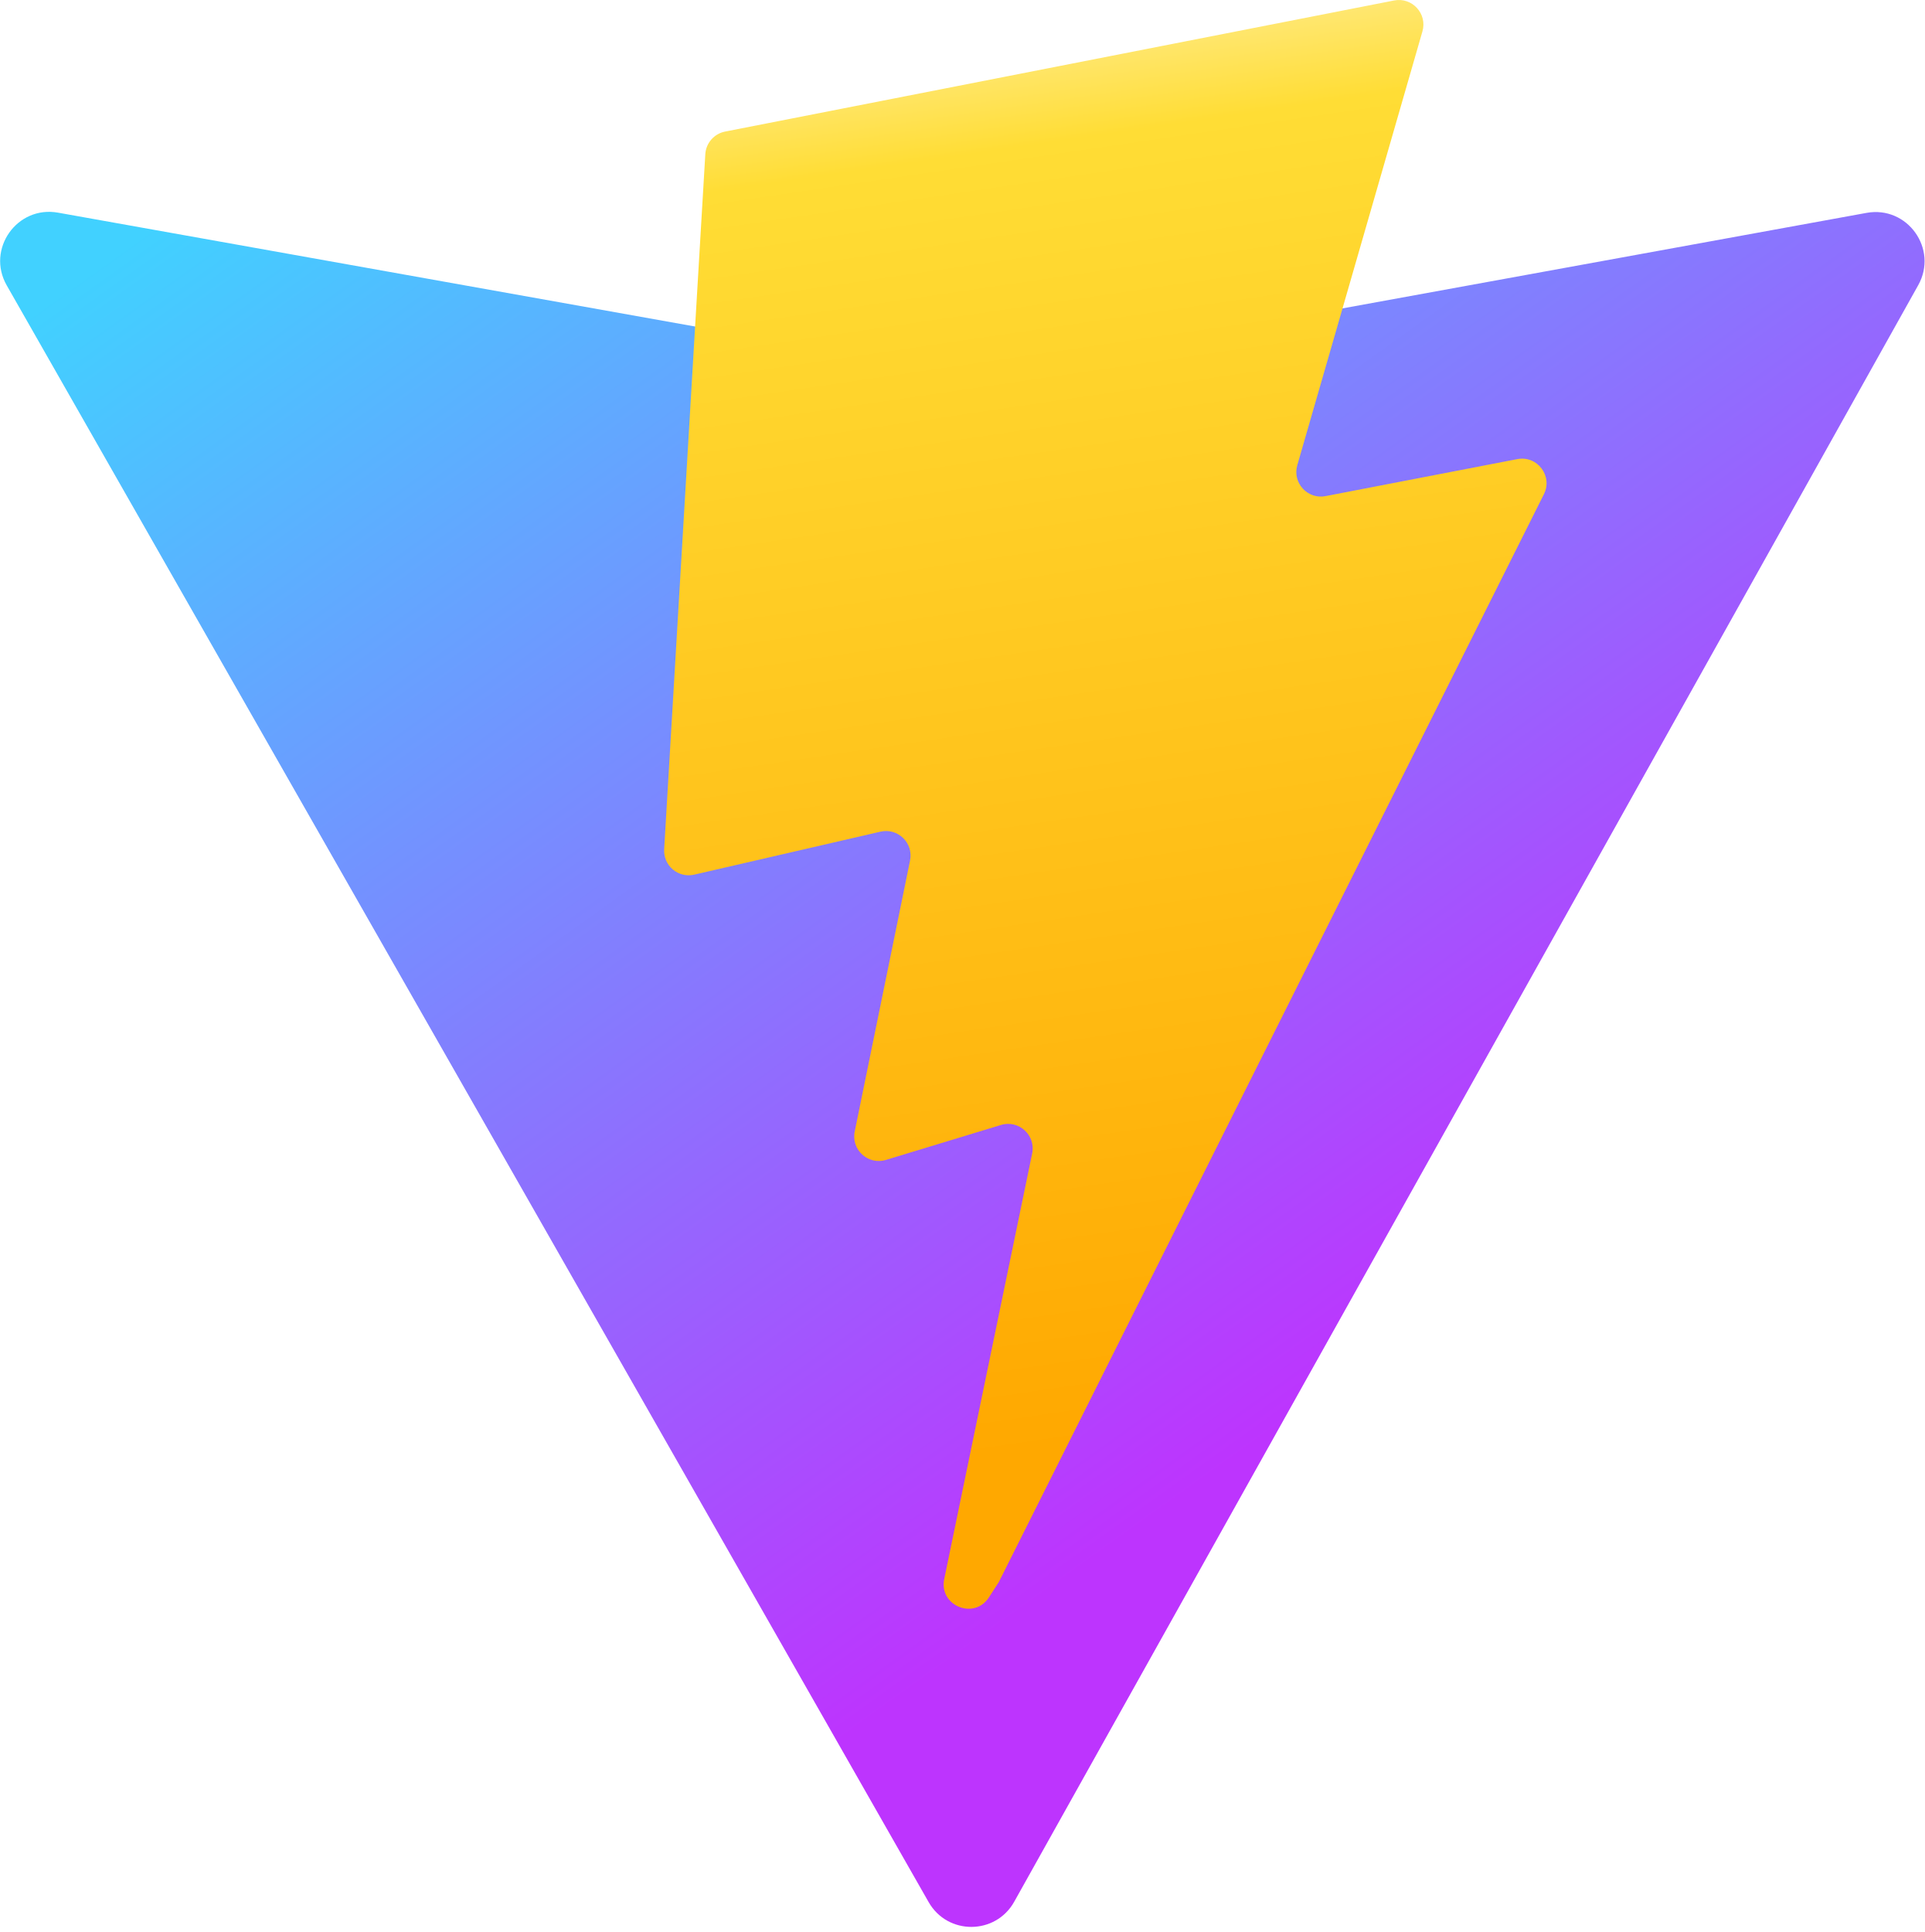
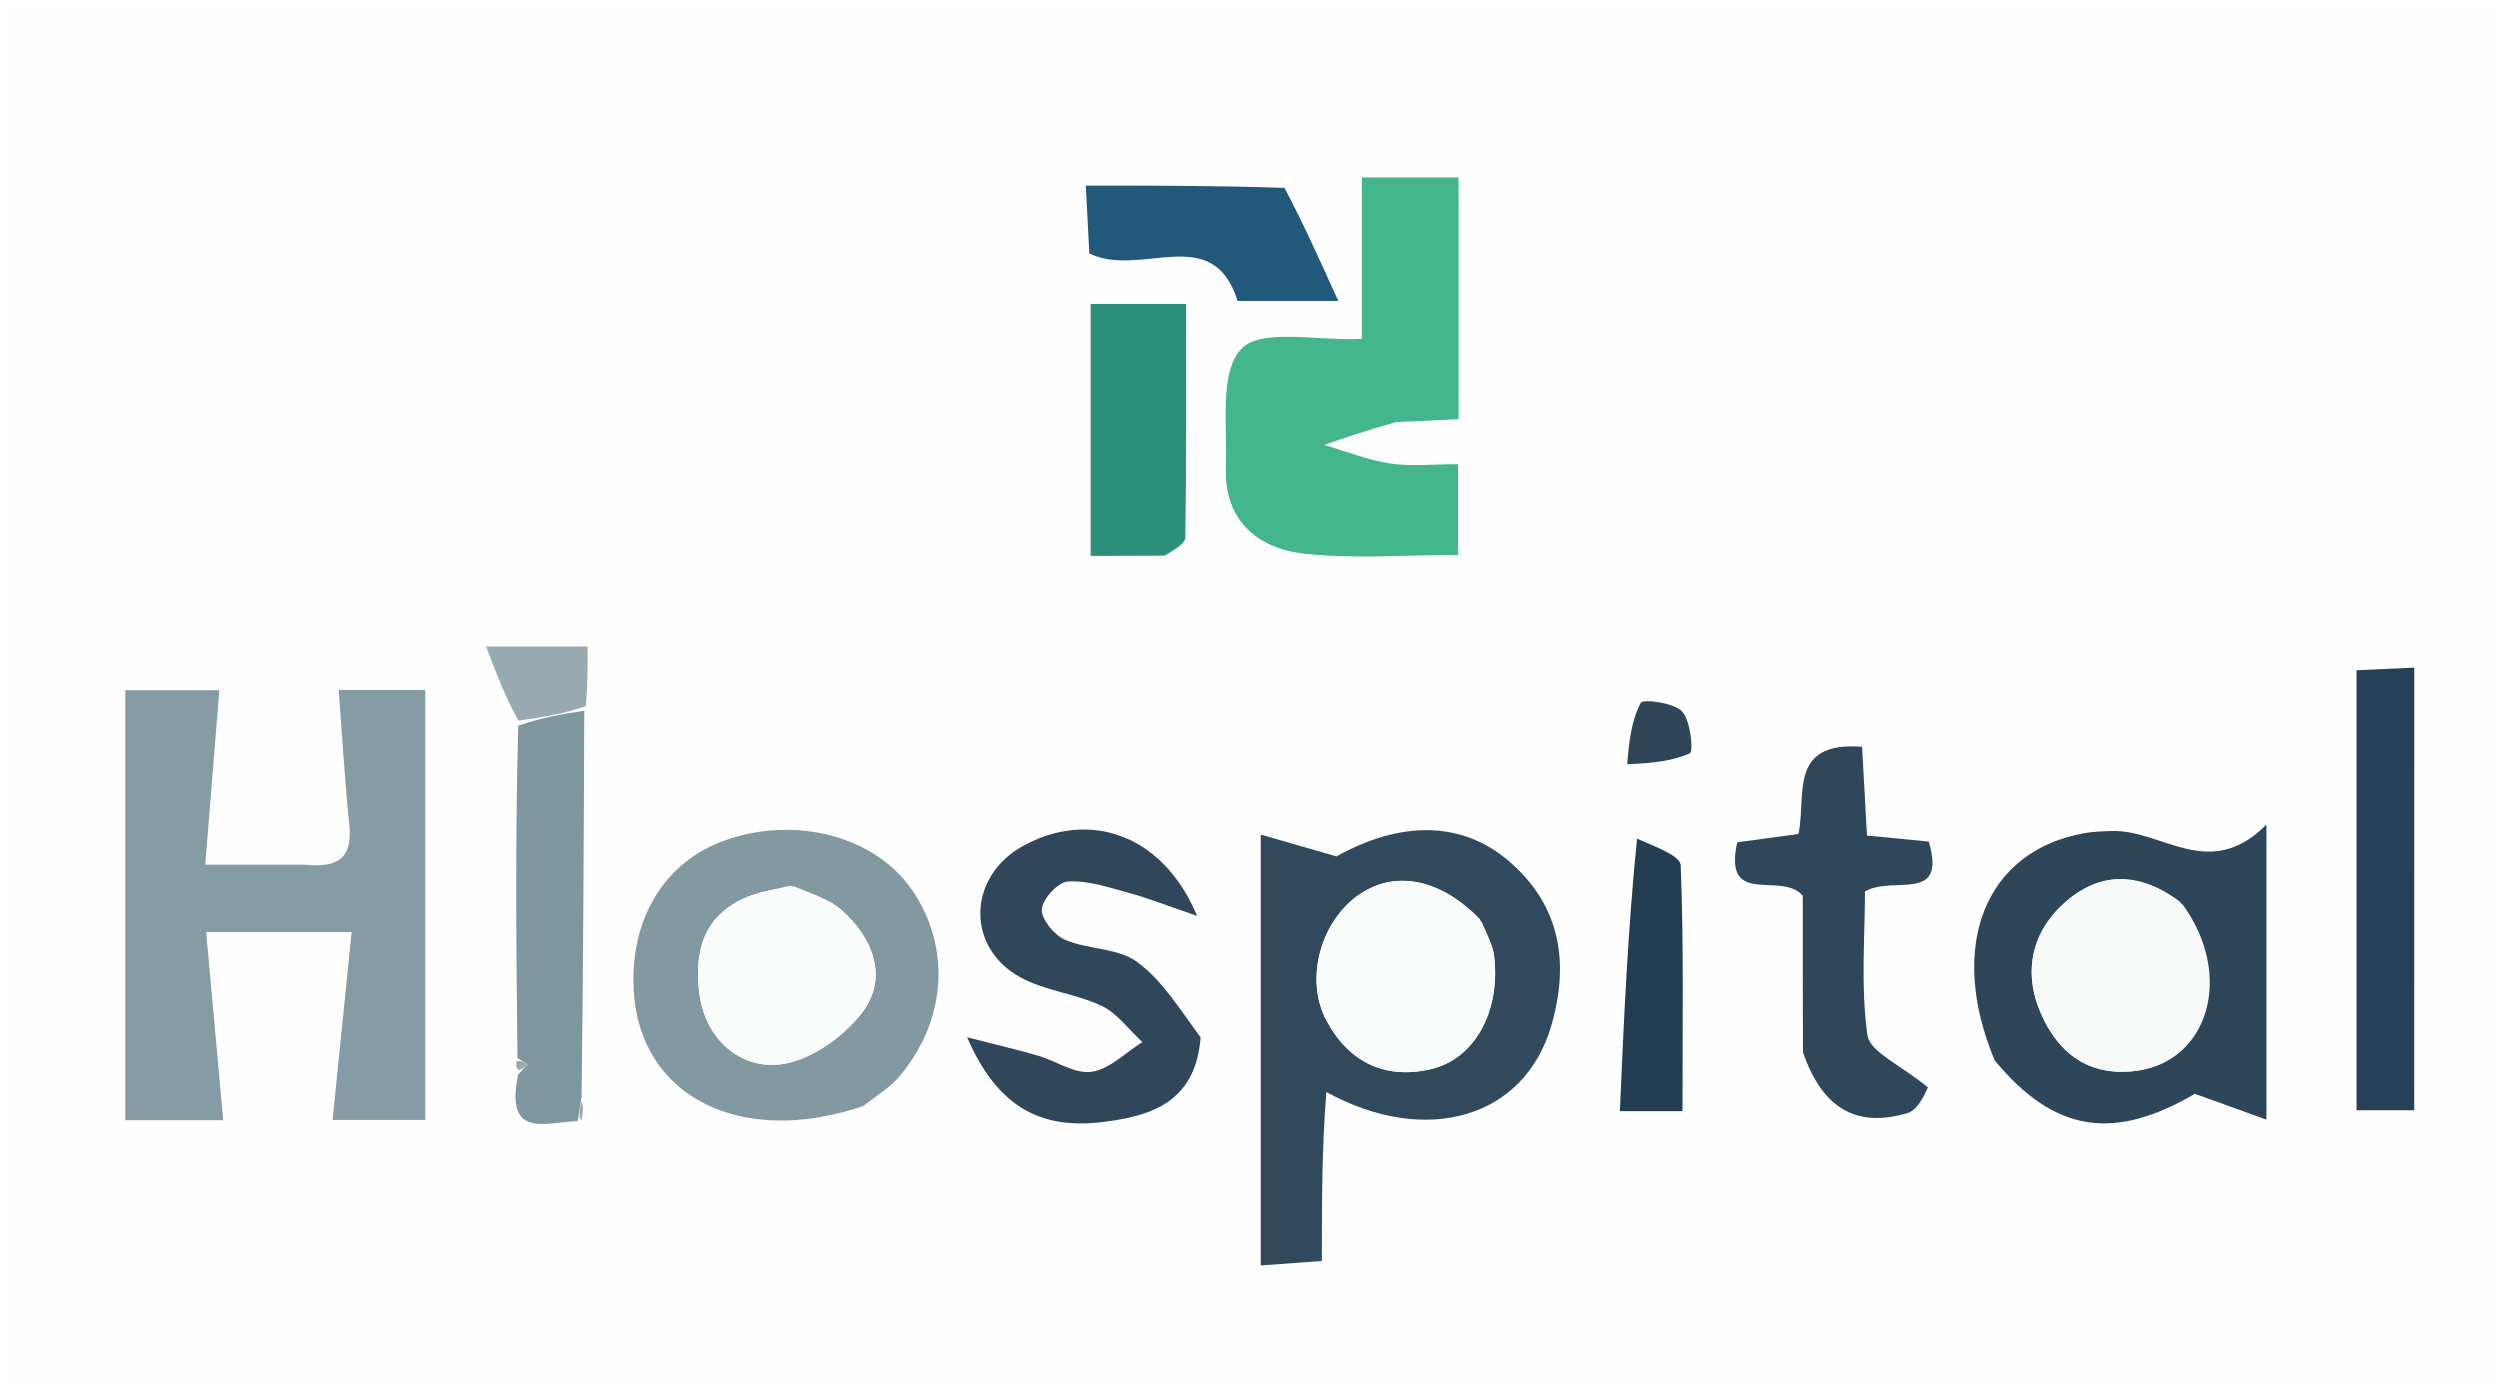
- <svg xmlns="http://www.w3.org/2000/svg" aria-hidden="true" role="img" class="iconify iconify--logos" width="31.88" height="32" preserveAspectRatio="xMidYMid meet" viewBox="0 0 256 257">
-   <defs>
-     <linearGradient id="IconifyId1813088fe1fbc01fb466" x1="-.828%" x2="57.636%" y1="7.652%" y2="78.411%">
-       <stop offset="0%" stop-color="#41D1FF" />
-       <stop offset="100%" stop-color="#BD34FE" />
-     </linearGradient>
-     <linearGradient id="IconifyId1813088fe1fbc01fb467" x1="43.376%" x2="50.316%" y1="2.242%" y2="89.03%">
-       <stop offset="0%" stop-color="#FFEA83" />
-       <stop offset="8.333%" stop-color="#FFDD35" />
-       <stop offset="100%" stop-color="#FFA800" />
-     </linearGradient>
-   </defs>
-   <path fill="url(#IconifyId1813088fe1fbc01fb466)" d="M255.153 37.938L134.897 252.976c-2.483 4.44-8.862 4.466-11.382.048L.875 37.958c-2.746-4.814 1.371-10.646 6.827-9.67l120.385 21.517a6.537 6.537 0 0 0 2.322-.004l117.867-21.483c5.438-.991 9.574 4.796 6.877 9.62Z" />
-   <path fill="url(#IconifyId1813088fe1fbc01fb467)" d="M185.432.063L96.44 17.501a3.268 3.268 0 0 0-2.634 3.014l-5.474 92.456a3.268 3.268 0 0 0 3.997 3.378l24.777-5.718c2.318-.535 4.413 1.507 3.936 3.838l-7.361 36.047c-.495 2.426 1.782 4.5 4.151 3.78l15.304-4.649c2.372-.72 4.652 1.36 4.15 3.788l-11.698 56.621c-.732 3.542 3.979 5.473 5.943 2.437l1.313-2.028l72.516-144.72c1.215-2.423-.88-5.186-3.54-4.672l-25.505 4.922c-2.396.462-4.435-1.77-3.759-4.114l16.646-57.705c.677-2.35-1.37-4.583-3.769-4.113Z" />
+ <svg xmlns="http://www.w3.org/2000/svg" version="1.1" id="Layer_1" x="0px" y="0px" width="100%" viewBox="0 0 229 127" enable-background="new 0 0 229 127" xml:space="preserve">
+   <path fill="#FEFEFE" opacity="1" stroke="none" d=" M173,128   C115.333,128 58.167,128 1,128   C1,85.667 1,43.333 1,1   C77.333,1 153.667,1 230,1   C230,43.333 230,85.667 230,128   C211.167,128 192.333,128 173,128  M47.17,98.89   C46.213,104.5 50.155,102.715 53.507,102.634   C53.467,101.935 53.428,101.236 53.391,99.657   C53.434,88.14 53.477,76.622 53.827,64.234   C53.827,62.624 53.827,61.014 53.827,59.218   C50.622,59.218 47.639,59.218 44.52,59.218   C45.488,61.753 46.304,63.892 47.081,66.963   C47.186,76.95 47.291,86.936 47.217,97.49   C47.258,97.683 47.299,97.877 47.17,98.89  M27.401,79.205   C24.663,79.205 21.925,79.205 18.803,79.205   C19.279,73.302 19.683,68.28 20.091,63.225   C16.704,63.225 14,63.225 11.475,63.225   C11.475,76.573 11.475,89.465 11.475,102.609   C14.474,102.609 17.4,102.609 20.446,102.609   C19.918,96.781 19.406,91.137 18.884,85.373   C23.636,85.373 27.546,85.373 32.209,85.373   C31.609,91.287 31.051,96.796 30.463,102.586   C33.581,102.586 36.492,102.586 38.955,102.586   C38.955,95.914 38.955,89.503 38.955,83.093   C38.955,76.514 38.955,69.935 38.955,63.207   C36.561,63.207 33.859,63.207 31.026,63.207   C31.362,67.612 31.582,71.583 31.995,75.533   C32.294,78.393 31.172,79.569 27.401,79.205  M128.392,38.663   C130.138,38.573 131.884,38.484 133.607,38.396   C133.607,30.643 133.607,23.538 133.607,16.253   C130.629,16.253 127.944,16.253 124.741,16.253   C124.741,21.415 124.741,26.166 124.741,31.04   C120.59,31.24 115.515,30.048 113.707,31.954   C111.679,34.092 112.432,39.026 112.289,42.755   C112.103,47.644 115.151,50.258 119.547,50.726   C124.108,51.211 128.761,50.834 133.559,50.834   C133.559,47.891 133.559,45.503 133.559,42.517   C131.261,42.517 129.262,42.746 127.343,42.455   C125.287,42.142 123.305,41.339 121.291,40.751   C123.352,40.049 125.414,39.346 128.392,38.663  M121.909,99.888   C130.682,105.051 139.678,102.405 142.118,93.891   C143.756,88.176 142.951,82.966 138.26,78.917   C133.862,75.121 128.21,75.208 122.423,78.447   C119.766,77.681 117.737,77.095 115.486,76.445   C115.486,90.118 115.486,102.837 115.486,115.914   C117.441,115.771 119.005,115.657 121.083,115.506   C121.083,110.104 121.083,105.142 121.909,99.888  M182.886,97.456   C188.235,103.822 193.699,104.488 201.05,100.195   C203.445,101.058 205.324,101.736 207.606,102.558   C207.606,93.422 207.606,85.214 207.606,75.526   C202.376,80.819 198.06,75.969 193.421,76.121   C192.59,76.148 191.749,76.172 190.934,76.316   C181.873,77.92 178.319,86.597 182.886,97.456  M79.373,101.133   C80.393,100.291 81.571,99.582 82.405,98.585   C86.733,93.41 87.128,86.71 83.522,81.491   C80.141,76.596 72.883,74.68 66.411,76.974   C60.843,78.947 57.654,84.229 58.054,90.817   C58.635,100.396 67.775,105.133 79.373,101.133  M109.971,94.641   C108.06,92.415 106.448,89.778 104.14,88.097   C102.395,86.825 99.67,86.987 97.562,86.087   C96.573,85.665 95.374,84.206 95.431,83.289   C95.49,82.346 96.923,80.794 97.824,80.743   C99.653,80.639 101.551,81.283 103.378,81.779   C105.136,82.255 106.839,82.933 109.654,83.894   C106.458,76.279 99.656,74.192 93.689,77.5   C88.658,80.288 88.428,86.746 93.459,89.517   C95.733,90.77 98.547,91.013 100.914,92.139   C102.356,92.825 103.412,94.322 104.642,95.454   C103.099,96.416 101.634,97.948 99.989,98.176   C98.442,98.391 96.719,97.179 95.046,96.688   C93.253,96.162 91.428,95.744 88.587,95.014   C91.297,101.278 95.194,103.464 100.903,102.789   C105.375,102.261 109.506,101.02 109.971,94.641  M165.165,96.822   C166.909,101.507 170.04,103.357 174.73,101.956   C175.825,101.629 176.47,99.793 176.604,99.613   C174.073,97.526 171.269,96.355 171.056,94.823   C170.429,90.327 170.832,85.688 170.832,81.645   C173.504,80.174 178.342,82.783 176.676,77.089   C174.731,76.898 172.967,76.725 171.015,76.534   C170.854,73.621 170.707,70.943 170.567,68.402   C163.741,67.882 165.489,72.926 164.737,76.393   C162.769,76.66 160.897,76.914 159.128,77.154   C157.809,83.201 163.196,79.74 165.135,82.054   C165.135,86.365 165.135,91.154 165.165,96.822  M107.124,50.88   C107.631,50.328 108.572,49.783 108.58,49.224   C108.68,42.171 108.646,35.117 108.646,27.847   C105.362,27.847 102.675,27.847 99.906,27.847   C99.906,35.688 99.906,43.167 99.906,50.916   C102.294,50.916 104.266,50.916 107.124,50.88  M221.145,89.488   C221.145,80.106 221.145,70.725 221.145,61.154   C218.96,61.253 217.503,61.319 215.858,61.394   C215.858,74.949 215.858,88.283 215.858,101.701   C217.747,101.701 219.288,101.701 221.142,101.701   C221.142,97.734 221.142,94.108 221.145,89.488  M117.323,17   C111.435,17 105.547,17 99.46,17   C99.603,19.75 99.702,21.672 99.782,23.219   C104.547,25.519 111.064,20.264 113.361,27.565   C116.018,27.565 118.432,27.565 122.586,27.565   C120.782,23.573 119.39,20.496 117.323,17  M149.469,76.892   C149.107,85.167 148.744,93.442 148.379,101.777   C150.805,101.777 152.206,101.777 154.116,101.777   C154.116,94.093 154.239,86.671 153.954,79.266   C153.92,78.382 151.664,77.583 149.469,76.892  M149.332,70.284   C151.18,69.915 153.12,69.752 154.796,69   C155.123,68.853 154.868,65.993 154.071,65.162   C153.295,64.352 150.487,64.012 150.292,64.379   C149.443,65.981 149.22,67.914 149.332,70.284  z" />
+   <path fill="#859CA5" opacity="1" stroke="none" d=" M27.878,79.201   C31.172,79.569 32.294,78.393 31.995,75.533   C31.582,71.583 31.362,67.612 31.026,63.207   C33.859,63.207 36.561,63.207 38.955,63.207   C38.955,69.935 38.955,76.514 38.955,83.093   C38.955,89.503 38.955,95.914 38.955,102.586   C36.492,102.586 33.581,102.586 30.463,102.586   C31.051,96.796 31.609,91.287 32.209,85.373   C27.546,85.373 23.636,85.373 18.884,85.373   C19.406,91.137 19.918,96.781 20.446,102.609   C17.4,102.609 14.474,102.609 11.475,102.609   C11.475,89.465 11.475,76.573 11.475,63.225   C14,63.225 16.704,63.225 20.091,63.225   C19.683,68.28 19.279,73.302 18.803,79.205   C21.925,79.205 24.663,79.205 27.878,79.201  z" />
+   <path fill="#43B78B" opacity="1" stroke="none" d=" M127.933,38.653   C125.414,39.346 123.352,40.049 121.291,40.751   C123.305,41.339 125.287,42.142 127.343,42.455   C129.262,42.746 131.261,42.517 133.559,42.517   C133.559,45.503 133.559,47.891 133.559,50.834   C128.761,50.834 124.108,51.211 119.547,50.726   C115.151,50.258 112.103,47.644 112.289,42.755   C112.432,39.026 111.679,34.092 113.707,31.954   C115.515,30.048 120.59,31.24 124.741,31.04   C124.741,26.166 124.741,21.415 124.741,16.253   C127.944,16.253 130.629,16.253 133.607,16.253   C133.607,23.538 133.607,30.643 133.607,38.396   C131.884,38.484 130.138,38.573 127.933,38.653  z" />
+   <path fill="#31495D" opacity="1" stroke="none" d=" M121.496,100.034   C121.083,105.142 121.083,110.104 121.083,115.506   C119.005,115.657 117.441,115.771 115.486,115.914   C115.486,102.837 115.486,90.118 115.486,76.445   C117.737,77.095 119.766,77.681 122.423,78.447   C128.21,75.208 133.862,75.121 138.26,78.917   C142.951,82.966 143.756,88.176 142.118,93.891   C139.678,102.405 130.682,105.051 121.496,100.034  M135.514,84.143   C131.952,80.507 127.874,79.676 124.551,81.911   C121.018,84.287 119.468,89.646 121.495,93.46   C123.507,97.245 126.811,98.921 131.082,97.931   C135.066,97.007 137.455,92.644 136.866,87.613   C136.754,86.655 136.274,85.74 135.514,84.143  z" />
+   <path fill="#2D465A" opacity="1" stroke="none" d=" M182.71,97.124   C178.319,86.597 181.873,77.92 190.934,76.316   C191.749,76.172 192.59,76.148 193.421,76.121   C198.06,75.969 202.376,80.819 207.606,75.526   C207.606,85.214 207.606,93.422 207.606,102.558   C205.324,101.736 203.445,101.058 201.05,100.195   C193.699,104.488 188.235,103.822 182.71,97.124  M199.674,82.592   C196.225,79.994 192.623,79.688 189.294,82.539   C186.077,85.294 185.278,89.036 186.966,92.873   C188.531,96.43 191.271,98.606 195.56,98.102   C202.224,97.321 204.707,89.439 199.674,82.592  z" />
+   <path fill="#8399A2" opacity="1" stroke="none" d=" M79.038,101.326   C67.775,105.133 58.635,100.396 58.054,90.817   C57.654,84.229 60.843,78.947 66.411,76.974   C72.883,74.68 80.141,76.596 83.522,81.491   C87.128,86.71 86.733,93.41 82.405,98.585   C81.571,99.582 80.393,100.291 79.038,101.326  M72.351,81.137   C71.074,81.46 69.743,81.646 68.532,82.131   C64.387,83.793 63.535,87.265 64.091,91.169   C64.664,95.197 67.748,97.819 71.258,97.524   C74.029,97.291 77.32,95 79.05,92.646   C81.364,89.497 79.966,85.886 77.038,83.322   C75.951,82.371 74.43,81.917 72.351,81.137  z" />
+   <path fill="#2F465B" opacity="1" stroke="none" d=" M109.975,95.034   C109.506,101.02 105.375,102.261 100.903,102.789   C95.194,103.464 91.297,101.278 88.587,95.014   C91.428,95.744 93.253,96.162 95.046,96.688   C96.719,97.179 98.442,98.391 99.989,98.176   C101.634,97.948 103.099,96.416 104.642,95.454   C103.412,94.322 102.356,92.825 100.914,92.139   C98.547,91.013 95.733,90.77 93.459,89.517   C88.428,86.746 88.658,80.288 93.689,77.5   C99.656,74.192 106.458,76.279 109.654,83.894   C106.839,82.933 105.136,82.255 103.378,81.779   C101.551,81.283 99.653,80.639 97.824,80.743   C96.923,80.794 95.49,82.346 95.431,83.289   C95.374,84.206 96.573,85.665 97.562,86.087   C99.67,86.987 102.395,86.825 104.14,88.097   C106.448,89.778 108.06,92.415 109.975,95.034  z" />
+   <path fill="#2F475B" opacity="1" stroke="none" d=" M165.15,96.382   C165.135,91.154 165.135,86.365 165.135,82.054   C163.196,79.74 157.809,83.201 159.128,77.154   C160.897,76.914 162.769,76.66 164.737,76.393   C165.489,72.926 163.741,67.882 170.567,68.402   C170.707,70.943 170.854,73.621 171.015,76.534   C172.967,76.725 174.731,76.898 176.676,77.089   C178.342,82.783 173.504,80.174 170.832,81.645   C170.832,85.688 170.429,90.327 171.056,94.823   C171.269,96.355 174.073,97.526 176.604,99.613   C176.47,99.793 175.825,101.629 174.73,101.956   C170.04,103.357 166.909,101.507 165.15,96.382  z" />
+   <path fill="#2B8F79" opacity="1" stroke="none" d=" M106.681,50.898   C104.266,50.916 102.294,50.916 99.906,50.916   C99.906,43.167 99.906,35.688 99.906,27.847   C102.675,27.847 105.362,27.847 108.646,27.847   C108.646,35.117 108.68,42.171 108.58,49.224   C108.572,49.783 107.631,50.328 106.681,50.898  z" />
+   <path fill="#264057" opacity="1" stroke="none" d=" M221.144,89.985   C221.142,94.108 221.142,97.734 221.142,101.701   C219.288,101.701 217.747,101.701 215.858,101.701   C215.858,88.283 215.858,74.949 215.858,61.394   C217.503,61.319 218.96,61.253 221.145,61.154   C221.145,70.725 221.145,80.106 221.144,89.985  z" />
+   <path fill="#7E969E" opacity="1" stroke="none" d=" M52.924,102.701   C50.155,102.715 46.213,104.5 47.458,98.444   C47.95,97.841 48.154,97.682 48.359,97.523   C48.038,97.323 47.717,97.123 47.397,96.923   C47.291,86.936 47.186,76.95 47.47,66.473   C49.745,65.69 51.633,65.397 53.52,65.104   C53.477,76.622 53.434,88.14 53.27,100.451   C53.074,101.73 52.999,102.215 52.924,102.701  z" />
+   <path fill="#22597A" opacity="1" stroke="none" d=" M117.661,17.209   C119.39,20.496 120.782,23.573 122.586,27.565   C118.432,27.565 116.018,27.565 113.361,27.565   C111.064,20.264 104.547,25.519 99.782,23.219   C99.702,21.672 99.603,19.75 99.46,17   C105.547,17 111.435,17 117.661,17.209  z" />
+   <path fill="#233D53" opacity="1" stroke="none" d=" M149.953,76.819   C151.664,77.583 153.92,78.382 153.954,79.266   C154.239,86.671 154.116,94.093 154.116,101.777   C152.206,101.777 150.805,101.777 148.379,101.777   C148.744,93.442 149.107,85.167 149.953,76.819  z" />
+   <path fill="#99A9B0" opacity="1" stroke="none" d=" M53.674,64.669   C51.633,65.397 49.745,65.69 47.489,66.007   C46.304,63.892 45.488,61.753 44.52,59.218   C47.639,59.218 50.622,59.218 53.827,59.218   C53.827,61.014 53.827,62.624 53.674,64.669  z" />
+   <path fill="#2F4658" opacity="1" stroke="none" d=" M149.051,70.005   C149.22,67.914 149.443,65.981 150.292,64.379   C150.487,64.012 153.295,64.352 154.071,65.162   C154.868,65.993 155.123,68.853 154.796,69   C153.12,69.752 151.18,69.915 149.051,70.005  z" />
+   <path fill="#99A9B0" opacity="1" stroke="none" d=" M47.307,97.206   C47.717,97.123 48.038,97.323 48.359,97.523   C48.154,97.682 47.95,97.841 47.543,98.035   C47.299,97.877 47.258,97.683 47.307,97.206  z" />
+   <path fill="#99A9B0" opacity="1" stroke="none" d=" M53.215,102.668   C52.999,102.215 53.074,101.73 53.269,100.89   C53.428,101.236 53.467,101.935 53.215,102.668  z" />
+   <path fill="#F9FAFA" opacity="1" stroke="none" d=" M135.739,84.474   C136.274,85.74 136.754,86.655 136.866,87.613   C137.455,92.644 135.066,97.007 131.082,97.931   C126.811,98.921 123.507,97.245 121.495,93.46   C119.468,89.646 121.018,84.287 124.551,81.911   C127.874,79.676 131.952,80.507 135.739,84.474  z" />
+   <path fill="#F8F9F9" opacity="1" stroke="none" d=" M199.947,82.878   C204.707,89.439 202.224,97.321 195.56,98.102   C191.271,98.606 188.531,96.43 186.966,92.873   C185.278,89.036 186.077,85.294 189.294,82.539   C192.623,79.688 196.225,79.994 199.947,82.878  z" />
+   <path fill="#FBFCFC" opacity="1" stroke="none" d=" M72.729,81.186   C74.43,81.917 75.951,82.371 77.038,83.322   C79.966,85.886 81.364,89.497 79.05,92.646   C77.32,95 74.029,97.291 71.258,97.524   C67.748,97.819 64.664,95.197 64.091,91.169   C63.535,87.265 64.387,83.793 68.532,82.131   C69.743,81.646 71.074,81.46 72.729,81.186  z" />
</svg>
